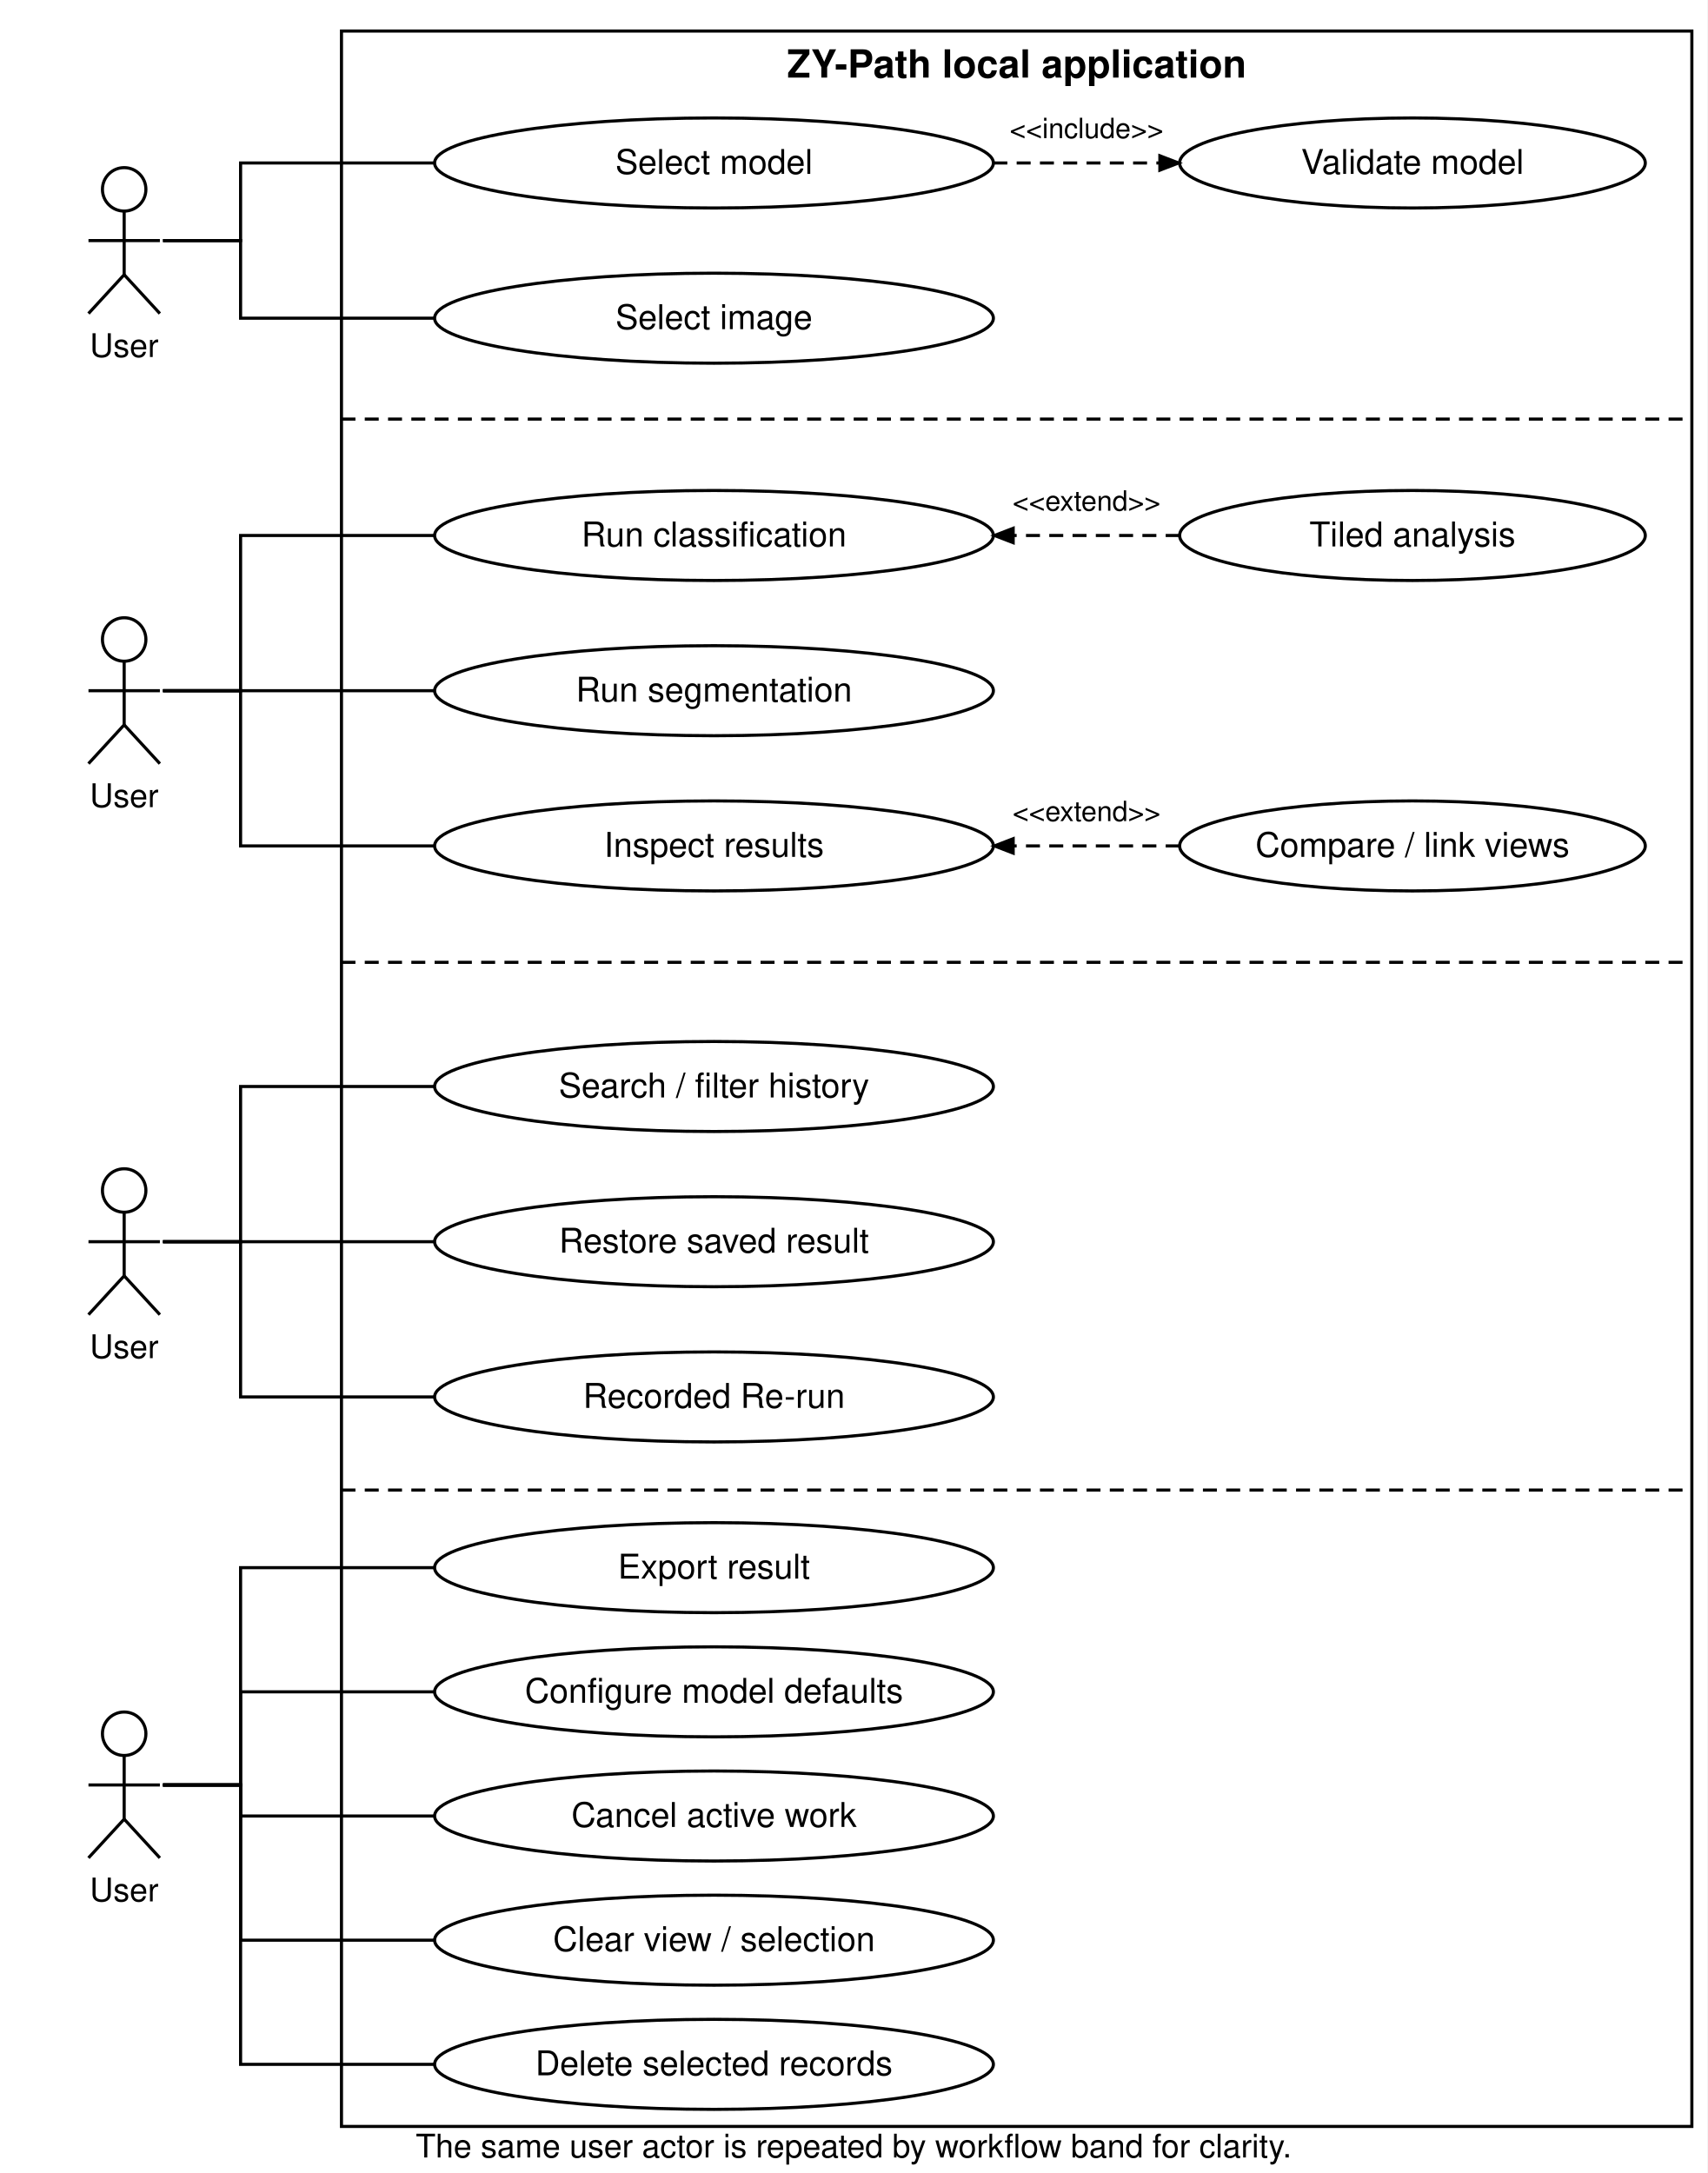
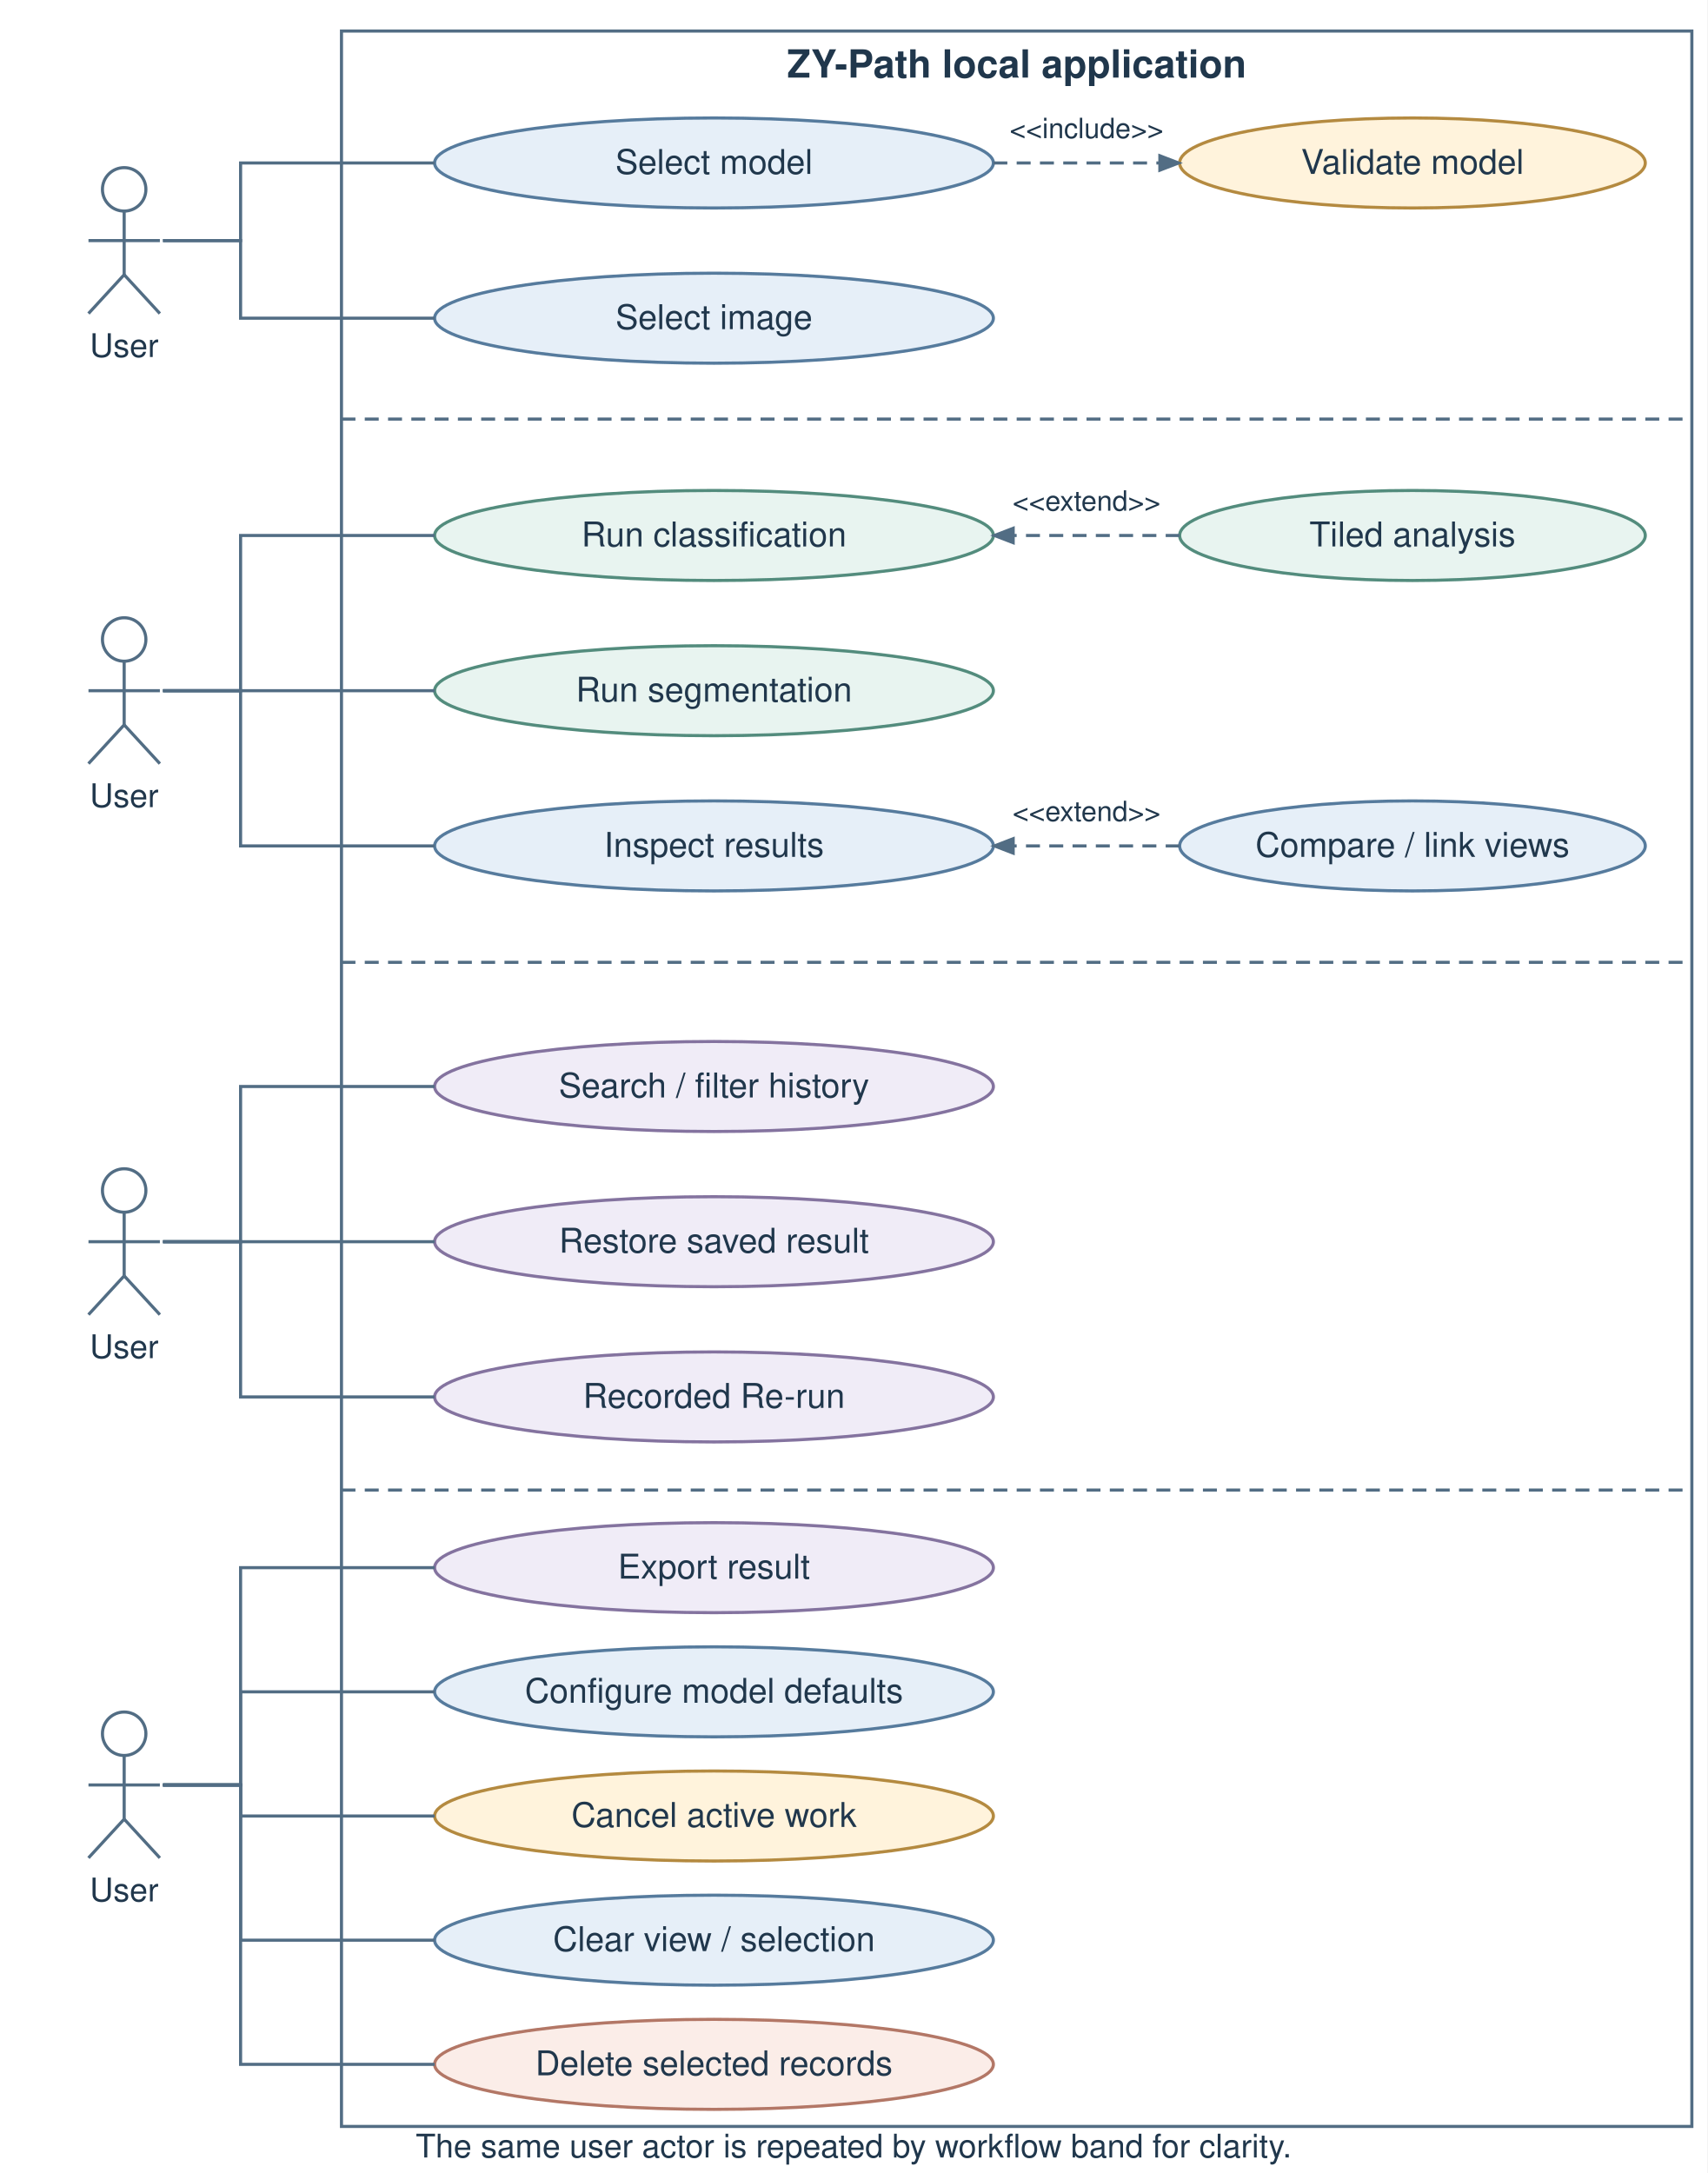
<svg xmlns="http://www.w3.org/2000/svg" width="1100" height="1400" viewBox="0 0 1100 1400">
  <rect width="100%" height="100%" fill="white" />
-   <rect x="220" y="20" width="870" height="1350" fill="white" stroke="black" stroke-width="2" />
-   <text x="655" y="50" text-anchor="middle" font-family="Helvetica,Arial,sans-serif" font-size="25" font-weight="bold" fill="black">ZY-Path local application</text>
-   <polyline points="220,270 1090,270" fill="none" stroke="black" stroke-width="2" stroke-dasharray="9 6" />
-   <polyline points="220,620 1090,620" fill="none" stroke="black" stroke-width="2" stroke-dasharray="9 6" />
-   <polyline points="220,960 1090,960" fill="none" stroke="black" stroke-width="2" stroke-dasharray="9 6" />
-   <circle cx="80" cy="122" r="14" fill="white" stroke="black" stroke-width="2" />
-   <polyline points="80,136 80,177" fill="none" stroke="black" stroke-width="2" />
-   <polyline points="57,155 103,155" fill="none" stroke="black" stroke-width="2" />
-   <polyline points="80,177 57,202" fill="none" stroke="black" stroke-width="2" />
-   <polyline points="80,177 103,202" fill="none" stroke="black" stroke-width="2" />
-   <text x="80" y="230" text-anchor="middle" font-family="Helvetica,Arial,sans-serif" font-size="21" font-weight="normal" fill="black">User</text>
-   <circle cx="80" cy="412" r="14" fill="white" stroke="black" stroke-width="2" />
-   <polyline points="80,426 80,467" fill="none" stroke="black" stroke-width="2" />
-   <polyline points="57,445 103,445" fill="none" stroke="black" stroke-width="2" />
-   <polyline points="80,467 57,492" fill="none" stroke="black" stroke-width="2" />
-   <polyline points="80,467 103,492" fill="none" stroke="black" stroke-width="2" />
-   <text x="80" y="520" text-anchor="middle" font-family="Helvetica,Arial,sans-serif" font-size="21" font-weight="normal" fill="black">User</text>
-   <circle cx="80" cy="767" r="14" fill="white" stroke="black" stroke-width="2" />
-   <polyline points="80,781 80,822" fill="none" stroke="black" stroke-width="2" />
-   <polyline points="57,800 103,800" fill="none" stroke="black" stroke-width="2" />
-   <polyline points="80,822 57,847" fill="none" stroke="black" stroke-width="2" />
-   <polyline points="80,822 103,847" fill="none" stroke="black" stroke-width="2" />
-   <text x="80" y="875" text-anchor="middle" font-family="Helvetica,Arial,sans-serif" font-size="21" font-weight="normal" fill="black">User</text>
-   <circle cx="80" cy="1117" r="14" fill="white" stroke="black" stroke-width="2" />
-   <polyline points="80,1131 80,1172" fill="none" stroke="black" stroke-width="2" />
-   <polyline points="57,1150 103,1150" fill="none" stroke="black" stroke-width="2" />
-   <polyline points="80,1172 57,1197" fill="none" stroke="black" stroke-width="2" />
-   <polyline points="80,1172 103,1197" fill="none" stroke="black" stroke-width="2" />
-   <text x="80" y="1225" text-anchor="middle" font-family="Helvetica,Arial,sans-serif" font-size="21" font-weight="normal" fill="black">User</text>
-   <ellipse cx="460.0" cy="105.0" rx="180.0" ry="29.0" fill="white" stroke="black" stroke-width="2" />
-   <text x="460.0" y="112.04" text-anchor="middle" font-family="Helvetica,Arial,sans-serif" font-size="22" font-weight="normal" fill="black">Select model</text>
-   <polyline points="105,155 155,155 155,105 280,105" fill="none" stroke="black" stroke-width="2" />
-   <ellipse cx="460.0" cy="205.0" rx="180.0" ry="29.0" fill="white" stroke="black" stroke-width="2" />
-   <text x="460.0" y="212.04" text-anchor="middle" font-family="Helvetica,Arial,sans-serif" font-size="22" font-weight="normal" fill="black">Select image</text>
-   <polyline points="105,155 155,155 155,205 280,205" fill="none" stroke="black" stroke-width="2" />
-   <ellipse cx="460.0" cy="345.0" rx="180.0" ry="29.0" fill="white" stroke="black" stroke-width="2" />
-   <text x="460.0" y="352.04" text-anchor="middle" font-family="Helvetica,Arial,sans-serif" font-size="22" font-weight="normal" fill="black">Run classification</text>
-   <polyline points="105,445 155,445 155,345 280,345" fill="none" stroke="black" stroke-width="2" />
-   <ellipse cx="460.0" cy="445.0" rx="180.0" ry="29.0" fill="white" stroke="black" stroke-width="2" />
-   <text x="460.0" y="452.04" text-anchor="middle" font-family="Helvetica,Arial,sans-serif" font-size="22" font-weight="normal" fill="black">Run segmentation</text>
-   <polyline points="105,445 155,445 155,445 280,445" fill="none" stroke="black" stroke-width="2" />
-   <ellipse cx="460.0" cy="545.0" rx="180.0" ry="29.0" fill="white" stroke="black" stroke-width="2" />
-   <text x="460.0" y="552.04" text-anchor="middle" font-family="Helvetica,Arial,sans-serif" font-size="22" font-weight="normal" fill="black">Inspect results</text>
-   <polyline points="105,445 155,445 155,545 280,545" fill="none" stroke="black" stroke-width="2" />
-   <ellipse cx="460.0" cy="700.0" rx="180.0" ry="29.0" fill="white" stroke="black" stroke-width="2" />
-   <text x="460.0" y="707.04" text-anchor="middle" font-family="Helvetica,Arial,sans-serif" font-size="22" font-weight="normal" fill="black">Search / filter history</text>
-   <polyline points="105,800 155,800 155,700 280,700" fill="none" stroke="black" stroke-width="2" />
-   <ellipse cx="460.0" cy="800.0" rx="180.0" ry="29.0" fill="white" stroke="black" stroke-width="2" />
-   <text x="460.0" y="807.04" text-anchor="middle" font-family="Helvetica,Arial,sans-serif" font-size="22" font-weight="normal" fill="black">Restore saved result</text>
-   <polyline points="105,800 155,800 155,800 280,800" fill="none" stroke="black" stroke-width="2" />
-   <ellipse cx="460.0" cy="900.0" rx="180.0" ry="29.0" fill="white" stroke="black" stroke-width="2" />
-   <text x="460.0" y="907.04" text-anchor="middle" font-family="Helvetica,Arial,sans-serif" font-size="22" font-weight="normal" fill="black">Recorded Re-run</text>
-   <polyline points="105,800 155,800 155,900 280,900" fill="none" stroke="black" stroke-width="2" />
-   <ellipse cx="460.0" cy="1010.0" rx="180.0" ry="29.0" fill="white" stroke="black" stroke-width="2" />
-   <text x="460.0" y="1017.04" text-anchor="middle" font-family="Helvetica,Arial,sans-serif" font-size="22" font-weight="normal" fill="black">Export result</text>
-   <polyline points="105,1150 155,1150 155,1010 280,1010" fill="none" stroke="black" stroke-width="2" />
-   <ellipse cx="460.0" cy="1090.0" rx="180.0" ry="29.0" fill="white" stroke="black" stroke-width="2" />
-   <text x="460.0" y="1097.04" text-anchor="middle" font-family="Helvetica,Arial,sans-serif" font-size="22" font-weight="normal" fill="black">Configure model defaults</text>
-   <polyline points="105,1150 155,1150 155,1090 280,1090" fill="none" stroke="black" stroke-width="2" />
-   <ellipse cx="460.0" cy="1170.0" rx="180.0" ry="29.0" fill="white" stroke="black" stroke-width="2" />
-   <text x="460.0" y="1177.04" text-anchor="middle" font-family="Helvetica,Arial,sans-serif" font-size="22" font-weight="normal" fill="black">Cancel active work</text>
-   <polyline points="105,1150 155,1150 155,1170 280,1170" fill="none" stroke="black" stroke-width="2" />
-   <ellipse cx="460.0" cy="1250.0" rx="180.0" ry="29.0" fill="white" stroke="black" stroke-width="2" />
-   <text x="460.0" y="1257.04" text-anchor="middle" font-family="Helvetica,Arial,sans-serif" font-size="22" font-weight="normal" fill="black">Clear view / selection</text>
-   <polyline points="105,1150 155,1150 155,1250 280,1250" fill="none" stroke="black" stroke-width="2" />
-   <ellipse cx="460.0" cy="1330.0" rx="180.0" ry="29.0" fill="white" stroke="black" stroke-width="2" />
-   <text x="460.0" y="1337.04" text-anchor="middle" font-family="Helvetica,Arial,sans-serif" font-size="22" font-weight="normal" fill="black">Delete selected records</text>
-   <polyline points="105,1150 155,1150 155,1330 280,1330" fill="none" stroke="black" stroke-width="2" />
-   <ellipse cx="910.0" cy="105.0" rx="150.0" ry="29.0" fill="white" stroke="black" stroke-width="2" />
-   <text x="910.0" y="112.04" text-anchor="middle" font-family="Helvetica,Arial,sans-serif" font-size="22" font-weight="normal" fill="black">Validate model</text>
-   <ellipse cx="910.0" cy="345.0" rx="150.0" ry="29.0" fill="white" stroke="black" stroke-width="2" />
-   <text x="910.0" y="352.04" text-anchor="middle" font-family="Helvetica,Arial,sans-serif" font-size="22" font-weight="normal" fill="black">Tiled analysis</text>
-   <ellipse cx="910.0" cy="545.0" rx="150.0" ry="29.0" fill="white" stroke="black" stroke-width="2" />
-   <text x="910.0" y="552.04" text-anchor="middle" font-family="Helvetica,Arial,sans-serif" font-size="22" font-weight="normal" fill="black">Compare / link views</text>
-   <polyline points="640,105 760,105" fill="none" stroke="black" stroke-width="2" stroke-dasharray="9 6" />
-   <polygon points="760,105 747.0,110.0 747.0,100.0" fill="black" stroke="black" stroke-width="1.5" />
+   <rect x="220" y="20" width="870" height="1350" fill="white" stroke="#526D84" stroke-width="2" />
+   <text x="655" y="50" text-anchor="middle" font-family="Helvetica,Arial,sans-serif" font-size="25" font-weight="bold" fill="#20374C">ZY-Path local application</text>
+   <polyline points="220,270 1090,270" fill="none" stroke="#526D84" stroke-width="2" stroke-dasharray="9 6" />
+   <polyline points="220,620 1090,620" fill="none" stroke="#526D84" stroke-width="2" stroke-dasharray="9 6" />
+   <polyline points="220,960 1090,960" fill="none" stroke="#526D84" stroke-width="2" stroke-dasharray="9 6" />
+   <circle cx="80" cy="122" r="14" fill="white" stroke="#526D84" stroke-width="2" />
+   <polyline points="80,136 80,177" fill="none" stroke="#526D84" stroke-width="2" />
+   <polyline points="57,155 103,155" fill="none" stroke="#526D84" stroke-width="2" />
+   <polyline points="80,177 57,202" fill="none" stroke="#526D84" stroke-width="2" />
+   <polyline points="80,177 103,202" fill="none" stroke="#526D84" stroke-width="2" />
+   <text x="80" y="230" text-anchor="middle" font-family="Helvetica,Arial,sans-serif" font-size="21" font-weight="normal" fill="#20374C">User</text>
+   <circle cx="80" cy="412" r="14" fill="white" stroke="#526D84" stroke-width="2" />
+   <polyline points="80,426 80,467" fill="none" stroke="#526D84" stroke-width="2" />
+   <polyline points="57,445 103,445" fill="none" stroke="#526D84" stroke-width="2" />
+   <polyline points="80,467 57,492" fill="none" stroke="#526D84" stroke-width="2" />
+   <polyline points="80,467 103,492" fill="none" stroke="#526D84" stroke-width="2" />
+   <text x="80" y="520" text-anchor="middle" font-family="Helvetica,Arial,sans-serif" font-size="21" font-weight="normal" fill="#20374C">User</text>
+   <circle cx="80" cy="767" r="14" fill="white" stroke="#526D84" stroke-width="2" />
+   <polyline points="80,781 80,822" fill="none" stroke="#526D84" stroke-width="2" />
+   <polyline points="57,800 103,800" fill="none" stroke="#526D84" stroke-width="2" />
+   <polyline points="80,822 57,847" fill="none" stroke="#526D84" stroke-width="2" />
+   <polyline points="80,822 103,847" fill="none" stroke="#526D84" stroke-width="2" />
+   <text x="80" y="875" text-anchor="middle" font-family="Helvetica,Arial,sans-serif" font-size="21" font-weight="normal" fill="#20374C">User</text>
+   <circle cx="80" cy="1117" r="14" fill="white" stroke="#526D84" stroke-width="2" />
+   <polyline points="80,1131 80,1172" fill="none" stroke="#526D84" stroke-width="2" />
+   <polyline points="57,1150 103,1150" fill="none" stroke="#526D84" stroke-width="2" />
+   <polyline points="80,1172 57,1197" fill="none" stroke="#526D84" stroke-width="2" />
+   <polyline points="80,1172 103,1197" fill="none" stroke="#526D84" stroke-width="2" />
+   <text x="80" y="1225" text-anchor="middle" font-family="Helvetica,Arial,sans-serif" font-size="21" font-weight="normal" fill="#20374C">User</text>
+   <ellipse cx="460.0" cy="105.0" rx="180.0" ry="29.0" fill="#E6EFF8" stroke="#567B9D" stroke-width="2" />
+   <text x="460.0" y="112.04" text-anchor="middle" font-family="Helvetica,Arial,sans-serif" font-size="22" font-weight="normal" fill="#20374C">Select model</text>
+   <polyline points="105,155 155,155 155,105 280,105" fill="none" stroke="#526D84" stroke-width="2" />
+   <ellipse cx="460.0" cy="205.0" rx="180.0" ry="29.0" fill="#E6EFF8" stroke="#567B9D" stroke-width="2" />
+   <text x="460.0" y="212.04" text-anchor="middle" font-family="Helvetica,Arial,sans-serif" font-size="22" font-weight="normal" fill="#20374C">Select image</text>
+   <polyline points="105,155 155,155 155,205 280,205" fill="none" stroke="#526D84" stroke-width="2" />
+   <ellipse cx="460.0" cy="345.0" rx="180.0" ry="29.0" fill="#E8F4F0" stroke="#538C7D" stroke-width="2" />
+   <text x="460.0" y="352.04" text-anchor="middle" font-family="Helvetica,Arial,sans-serif" font-size="22" font-weight="normal" fill="#20374C">Run classification</text>
+   <polyline points="105,445 155,445 155,345 280,345" fill="none" stroke="#526D84" stroke-width="2" />
+   <ellipse cx="460.0" cy="445.0" rx="180.0" ry="29.0" fill="#E8F4F0" stroke="#538C7D" stroke-width="2" />
+   <text x="460.0" y="452.04" text-anchor="middle" font-family="Helvetica,Arial,sans-serif" font-size="22" font-weight="normal" fill="#20374C">Run segmentation</text>
+   <polyline points="105,445 155,445 155,445 280,445" fill="none" stroke="#526D84" stroke-width="2" />
+   <ellipse cx="460.0" cy="545.0" rx="180.0" ry="29.0" fill="#E6EFF8" stroke="#567B9D" stroke-width="2" />
+   <text x="460.0" y="552.04" text-anchor="middle" font-family="Helvetica,Arial,sans-serif" font-size="22" font-weight="normal" fill="#20374C">Inspect results</text>
+   <polyline points="105,445 155,445 155,545 280,545" fill="none" stroke="#526D84" stroke-width="2" />
+   <ellipse cx="460.0" cy="700.0" rx="180.0" ry="29.0" fill="#F0ECF7" stroke="#84739F" stroke-width="2" />
+   <text x="460.0" y="707.04" text-anchor="middle" font-family="Helvetica,Arial,sans-serif" font-size="22" font-weight="normal" fill="#20374C">Search / filter history</text>
+   <polyline points="105,800 155,800 155,700 280,700" fill="none" stroke="#526D84" stroke-width="2" />
+   <ellipse cx="460.0" cy="800.0" rx="180.0" ry="29.0" fill="#F0ECF7" stroke="#84739F" stroke-width="2" />
+   <text x="460.0" y="807.04" text-anchor="middle" font-family="Helvetica,Arial,sans-serif" font-size="22" font-weight="normal" fill="#20374C">Restore saved result</text>
+   <polyline points="105,800 155,800 155,800 280,800" fill="none" stroke="#526D84" stroke-width="2" />
+   <ellipse cx="460.0" cy="900.0" rx="180.0" ry="29.0" fill="#F0ECF7" stroke="#84739F" stroke-width="2" />
+   <text x="460.0" y="907.04" text-anchor="middle" font-family="Helvetica,Arial,sans-serif" font-size="22" font-weight="normal" fill="#20374C">Recorded Re-run</text>
+   <polyline points="105,800 155,800 155,900 280,900" fill="none" stroke="#526D84" stroke-width="2" />
+   <ellipse cx="460.0" cy="1010.0" rx="180.0" ry="29.0" fill="#F0ECF7" stroke="#84739F" stroke-width="2" />
+   <text x="460.0" y="1017.04" text-anchor="middle" font-family="Helvetica,Arial,sans-serif" font-size="22" font-weight="normal" fill="#20374C">Export result</text>
+   <polyline points="105,1150 155,1150 155,1010 280,1010" fill="none" stroke="#526D84" stroke-width="2" />
+   <ellipse cx="460.0" cy="1090.0" rx="180.0" ry="29.0" fill="#E6EFF8" stroke="#567B9D" stroke-width="2" />
+   <text x="460.0" y="1097.04" text-anchor="middle" font-family="Helvetica,Arial,sans-serif" font-size="22" font-weight="normal" fill="#20374C">Configure model defaults</text>
+   <polyline points="105,1150 155,1150 155,1090 280,1090" fill="none" stroke="#526D84" stroke-width="2" />
+   <ellipse cx="460.0" cy="1170.0" rx="180.0" ry="29.0" fill="#FFF3DC" stroke="#B48A40" stroke-width="2" />
+   <text x="460.0" y="1177.04" text-anchor="middle" font-family="Helvetica,Arial,sans-serif" font-size="22" font-weight="normal" fill="#20374C">Cancel active work</text>
+   <polyline points="105,1150 155,1150 155,1170 280,1170" fill="none" stroke="#526D84" stroke-width="2" />
+   <ellipse cx="460.0" cy="1250.0" rx="180.0" ry="29.0" fill="#E6EFF8" stroke="#567B9D" stroke-width="2" />
+   <text x="460.0" y="1257.04" text-anchor="middle" font-family="Helvetica,Arial,sans-serif" font-size="22" font-weight="normal" fill="#20374C">Clear view / selection</text>
+   <polyline points="105,1150 155,1150 155,1250 280,1250" fill="none" stroke="#526D84" stroke-width="2" />
+   <ellipse cx="460.0" cy="1330.0" rx="180.0" ry="29.0" fill="#FBEDE8" stroke="#B37766" stroke-width="2" />
+   <text x="460.0" y="1337.04" text-anchor="middle" font-family="Helvetica,Arial,sans-serif" font-size="22" font-weight="normal" fill="#20374C">Delete selected records</text>
+   <polyline points="105,1150 155,1150 155,1330 280,1330" fill="none" stroke="#526D84" stroke-width="2" />
+   <ellipse cx="910.0" cy="105.0" rx="150.0" ry="29.0" fill="#FFF3DC" stroke="#B48A40" stroke-width="2" />
+   <text x="910.0" y="112.04" text-anchor="middle" font-family="Helvetica,Arial,sans-serif" font-size="22" font-weight="normal" fill="#20374C">Validate model</text>
+   <ellipse cx="910.0" cy="345.0" rx="150.0" ry="29.0" fill="#E8F4F0" stroke="#538C7D" stroke-width="2" />
+   <text x="910.0" y="352.04" text-anchor="middle" font-family="Helvetica,Arial,sans-serif" font-size="22" font-weight="normal" fill="#20374C">Tiled analysis</text>
+   <ellipse cx="910.0" cy="545.0" rx="150.0" ry="29.0" fill="#E6EFF8" stroke="#567B9D" stroke-width="2" />
+   <text x="910.0" y="552.04" text-anchor="middle" font-family="Helvetica,Arial,sans-serif" font-size="22" font-weight="normal" fill="#20374C">Compare / link views</text>
+   <polyline points="640,105 760,105" fill="none" stroke="#526D84" stroke-width="2" stroke-dasharray="9 6" />
+   <polygon points="760,105 747.0,110.0 747.0,100.0" fill="#526D84" stroke="#526D84" stroke-width="1.5" />
  <rect x="647.464" y="69" width="105.072" height="26.32" fill="white" stroke="none" />
-   <text x="700" y="89" text-anchor="middle" font-family="Helvetica,Arial,sans-serif" font-size="18" font-weight="normal" fill="black">&lt;&lt;include&gt;&gt;</text>
-   <polyline points="760,345 640,345" fill="none" stroke="black" stroke-width="2" stroke-dasharray="9 6" />
-   <polygon points="640,345 653.0,340.0 653.0,350.0" fill="black" stroke="black" stroke-width="1.5" />
+   <text x="700" y="89" text-anchor="middle" font-family="Helvetica,Arial,sans-serif" font-size="18" font-weight="normal" fill="#20374C">&lt;&lt;include&gt;&gt;</text>
+   <polyline points="760,345 640,345" fill="none" stroke="#526D84" stroke-width="2" stroke-dasharray="9 6" />
+   <polygon points="640,345 653.0,340.0 653.0,350.0" fill="#526D84" stroke="#526D84" stroke-width="1.5" />
  <rect x="648.958" y="309" width="102.084" height="26.32" fill="white" stroke="none" />
-   <text x="700" y="329" text-anchor="middle" font-family="Helvetica,Arial,sans-serif" font-size="18" font-weight="normal" fill="black">&lt;&lt;extend&gt;&gt;</text>
-   <polyline points="760,545 640,545" fill="none" stroke="black" stroke-width="2" stroke-dasharray="9 6" />
-   <polygon points="640,545 653.0,540.0 653.0,550.0" fill="black" stroke="black" stroke-width="1.5" />
+   <text x="700" y="329" text-anchor="middle" font-family="Helvetica,Arial,sans-serif" font-size="18" font-weight="normal" fill="#20374C">&lt;&lt;extend&gt;&gt;</text>
+   <polyline points="760,545 640,545" fill="none" stroke="#526D84" stroke-width="2" stroke-dasharray="9 6" />
+   <polygon points="640,545 653.0,540.0 653.0,550.0" fill="#526D84" stroke="#526D84" stroke-width="1.5" />
  <rect x="648.958" y="509" width="102.084" height="26.32" fill="white" stroke="none" />
-   <text x="700" y="529" text-anchor="middle" font-family="Helvetica,Arial,sans-serif" font-size="18" font-weight="normal" fill="black">&lt;&lt;extend&gt;&gt;</text>
-   <text x="550" y="1390" text-anchor="middle" font-family="Helvetica,Arial,sans-serif" font-size="21" font-weight="normal" fill="black">The same user actor is repeated by workflow band for clarity.</text>
+   <text x="700" y="529" text-anchor="middle" font-family="Helvetica,Arial,sans-serif" font-size="18" font-weight="normal" fill="#20374C">&lt;&lt;extend&gt;&gt;</text>
+   <text x="550" y="1390" text-anchor="middle" font-family="Helvetica,Arial,sans-serif" font-size="21" font-weight="normal" fill="#20374C">The same user actor is repeated by workflow band for clarity.</text>
</svg>
